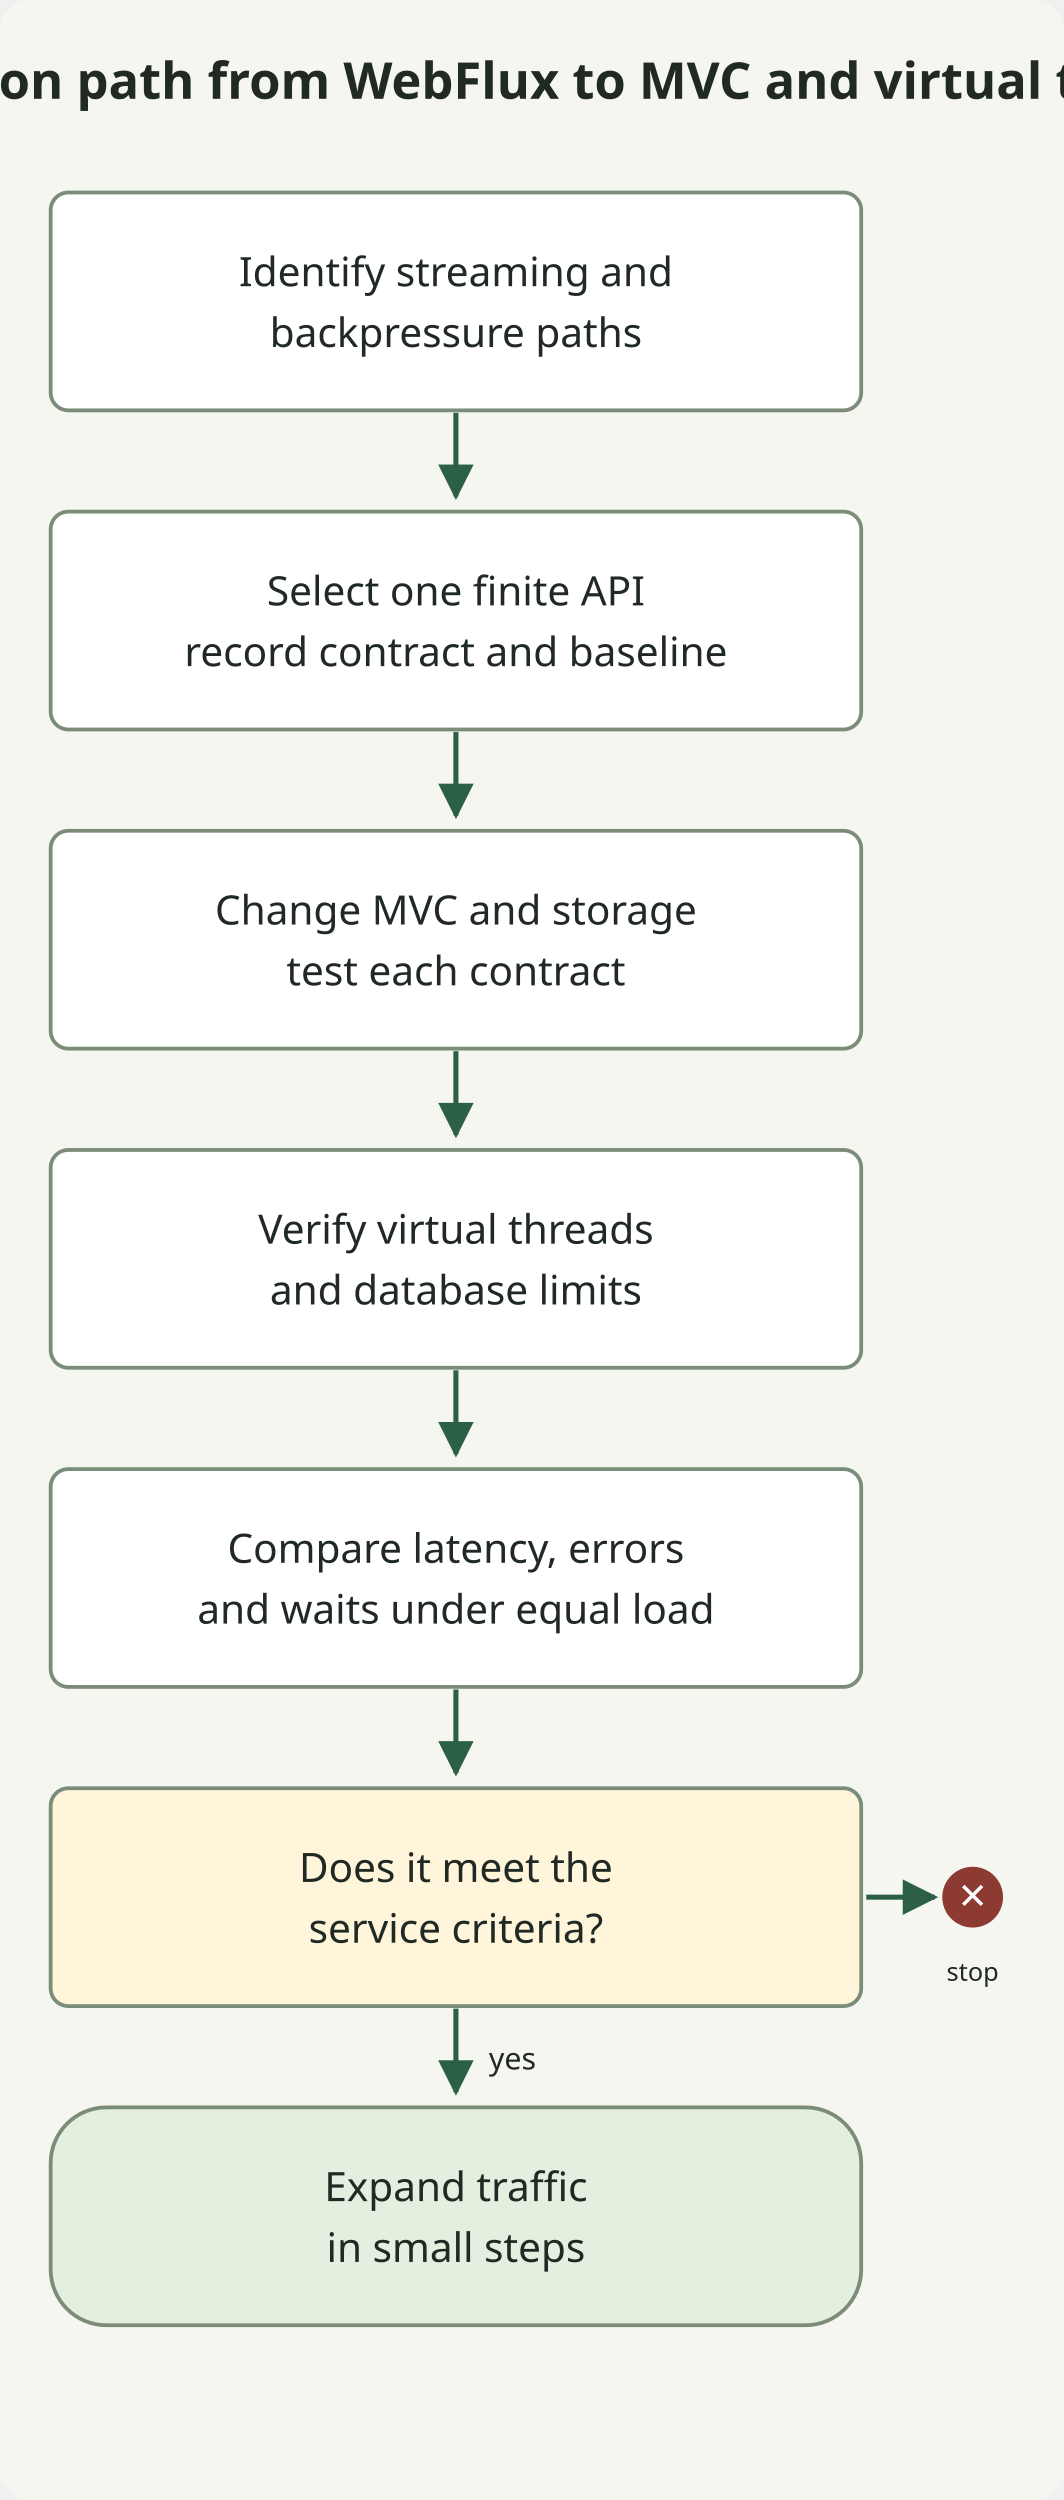
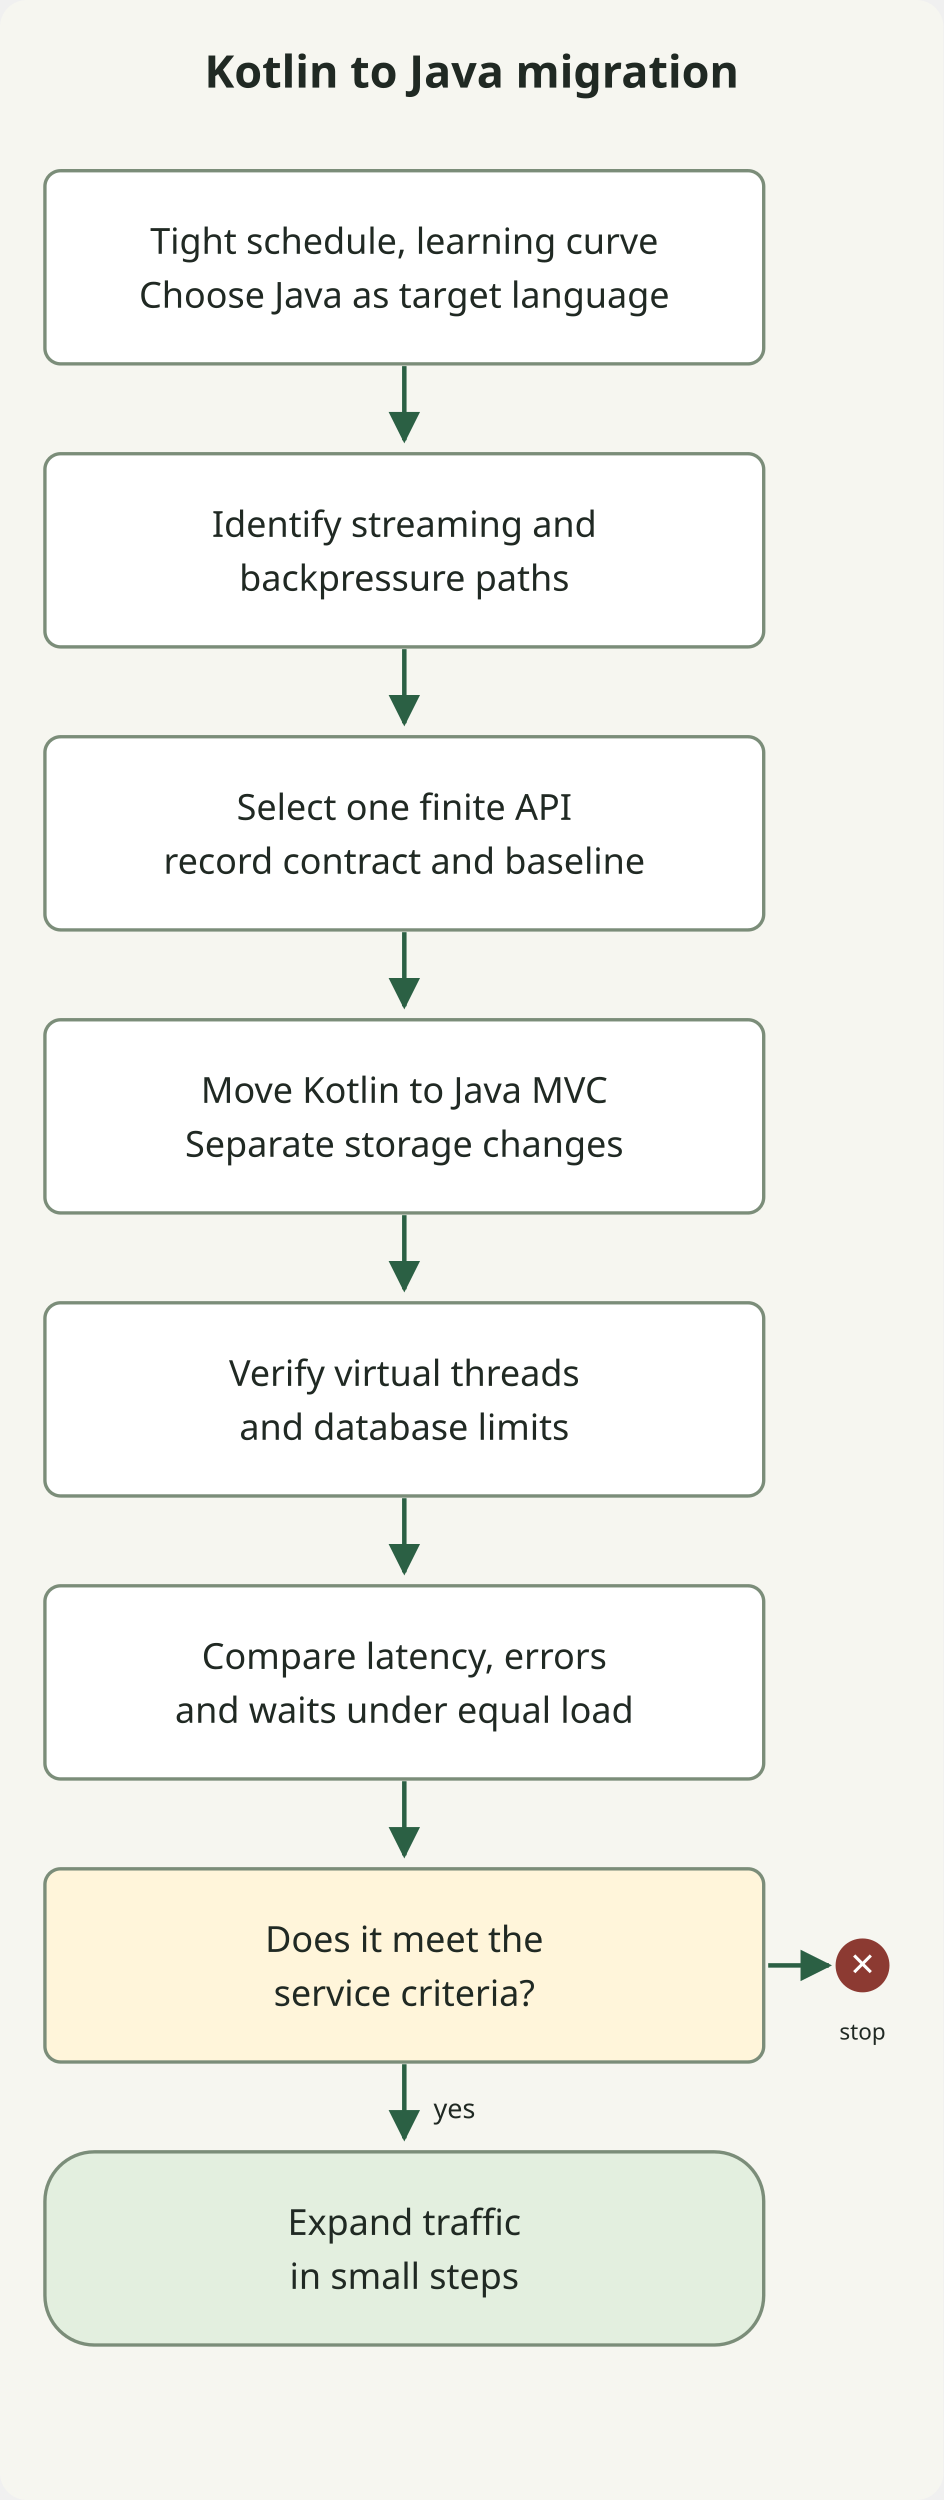
- <svg xmlns="http://www.w3.org/2000/svg" viewBox="0 0 420 987" width="420" height="987" role="img" aria-labelledby="title description" xml:lang="en">
+ <svg xmlns="http://www.w3.org/2000/svg" viewBox="0 0 420 1113" width="420" height="1113" role="img" aria-labelledby="title description" xml:lang="en">
  <defs>
    <marker id="arrow" viewBox="0 0 10 10" refX="9" refY="5" markerWidth="7" markerHeight="7" orient="auto-start-reverse">
      <path d="M 0 0 L 10 5 L 0 10 z" fill="#2b6044" />
    </marker>
  </defs>
  <rect width="100%" height="100%" rx="12" fill="#f6f6f0" />
  <g font-family="system-ui,sans-serif" fill="#202923">
-     <text x="210" y="39" text-anchor="middle" font-size="20" font-weight="650">Migration path from WebFlux to MVC and virtual threads</text>
+     <text x="210" y="39" text-anchor="middle" font-size="20" font-weight="650">Kotlin to Java migration</text>
    <rect x="20" y="76" width="320" height="86" rx="7" fill="#ffffff" stroke="#7b8d79" stroke-width="1.5" />
-     <text x="180" y="113" text-anchor="middle" font-size="16">Identify streaming and</text>
-     <text x="180" y="137" text-anchor="middle" font-size="16">backpressure paths</text>
+     <text x="180" y="113" text-anchor="middle" font-size="16">Tight schedule, learning curve</text>
+     <text x="180" y="137" text-anchor="middle" font-size="16">Choose Java as target language</text>
    <path d="M 180 163 V 196" fill="none" stroke="#2b6044" stroke-width="2" marker-end="url(#arrow)" />
    <rect x="20" y="202" width="320" height="86" rx="7" fill="#ffffff" stroke="#7b8d79" stroke-width="1.5" />
-     <text x="180" y="239" text-anchor="middle" font-size="16">Select one finite API</text>
-     <text x="180" y="263" text-anchor="middle" font-size="16">record contract and baseline</text>
+     <text x="180" y="239" text-anchor="middle" font-size="16">Identify streaming and</text>
+     <text x="180" y="263" text-anchor="middle" font-size="16">backpressure paths</text>
    <path d="M 180 289 V 322" fill="none" stroke="#2b6044" stroke-width="2" marker-end="url(#arrow)" />
    <rect x="20" y="328" width="320" height="86" rx="7" fill="#ffffff" stroke="#7b8d79" stroke-width="1.5" />
-     <text x="180" y="365" text-anchor="middle" font-size="16">Change MVC and storage</text>
-     <text x="180" y="389" text-anchor="middle" font-size="16">test each contract</text>
+     <text x="180" y="365" text-anchor="middle" font-size="16">Select one finite API</text>
+     <text x="180" y="389" text-anchor="middle" font-size="16">record contract and baseline</text>
    <path d="M 180 415 V 448" fill="none" stroke="#2b6044" stroke-width="2" marker-end="url(#arrow)" />
    <rect x="20" y="454" width="320" height="86" rx="7" fill="#ffffff" stroke="#7b8d79" stroke-width="1.5" />
-     <text x="180" y="491" text-anchor="middle" font-size="16">Verify virtual threads</text>
-     <text x="180" y="515" text-anchor="middle" font-size="16">and database limits</text>
+     <text x="180" y="491" text-anchor="middle" font-size="16">Move Kotlin to Java MVC</text>
+     <text x="180" y="515" text-anchor="middle" font-size="16">Separate storage changes</text>
    <path d="M 180 541 V 574" fill="none" stroke="#2b6044" stroke-width="2" marker-end="url(#arrow)" />
    <rect x="20" y="580" width="320" height="86" rx="7" fill="#ffffff" stroke="#7b8d79" stroke-width="1.5" />
-     <text x="180" y="617" text-anchor="middle" font-size="16">Compare latency, errors</text>
-     <text x="180" y="641" text-anchor="middle" font-size="16">and waits under equal load</text>
+     <text x="180" y="617" text-anchor="middle" font-size="16">Verify virtual threads</text>
+     <text x="180" y="641" text-anchor="middle" font-size="16">and database limits</text>
    <path d="M 180 667 V 700" fill="none" stroke="#2b6044" stroke-width="2" marker-end="url(#arrow)" />
-     <rect x="20" y="706" width="320" height="86" rx="7" fill="#fff5da" stroke="#7b8d79" stroke-width="1.5" />
-     <text x="180" y="743" text-anchor="middle" font-size="16">Does it meet the</text>
-     <text x="180" y="767" text-anchor="middle" font-size="16">service criteria?</text>
-     <path d="M 342 749 H 369" fill="none" stroke="#2b6044" stroke-width="2" marker-end="url(#arrow)" />
-     <circle cx="384" cy="749" r="12" fill="#8c3a32" />
-     <text x="384" y="755" text-anchor="middle" font-size="19" fill="white">×</text>
-     <text x="384" y="782" text-anchor="middle" font-size="10">stop</text>
-     <text x="193" y="817" font-size="12">yes</text>
+     <rect x="20" y="706" width="320" height="86" rx="7" fill="#ffffff" stroke="#7b8d79" stroke-width="1.5" />
+     <text x="180" y="743" text-anchor="middle" font-size="16">Compare latency, errors</text>
+     <text x="180" y="767" text-anchor="middle" font-size="16">and waits under equal load</text>
    <path d="M 180 793 V 826" fill="none" stroke="#2b6044" stroke-width="2" marker-end="url(#arrow)" />
-     <rect x="20" y="832" width="320" height="86" rx="22" fill="#e3efdf" stroke="#7b8d79" stroke-width="1.5" />
-     <text x="180" y="869" text-anchor="middle" font-size="16">Expand traffic</text>
-     <text x="180" y="893" text-anchor="middle" font-size="16">in small steps</text>
+     <rect x="20" y="832" width="320" height="86" rx="7" fill="#fff5da" stroke="#7b8d79" stroke-width="1.5" />
+     <text x="180" y="869" text-anchor="middle" font-size="16">Does it meet the</text>
+     <text x="180" y="893" text-anchor="middle" font-size="16">service criteria?</text>
+     <path d="M 342 875 H 369" fill="none" stroke="#2b6044" stroke-width="2" marker-end="url(#arrow)" />
+     <circle cx="384" cy="875" r="12" fill="#8c3a32" />
+     <text x="384" y="881" text-anchor="middle" font-size="19" fill="white">×</text>
+     <text x="384" y="908" text-anchor="middle" font-size="10">stop</text>
+     <text x="193" y="943" font-size="12">yes</text>
+     <path d="M 180 919 V 952" fill="none" stroke="#2b6044" stroke-width="2" marker-end="url(#arrow)" />
+     <rect x="20" y="958" width="320" height="86" rx="22" fill="#e3efdf" stroke="#7b8d79" stroke-width="1.5" />
+     <text x="180" y="995" text-anchor="middle" font-size="16">Expand traffic</text>
+     <text x="180" y="1019" text-anchor="middle" font-size="16">in small steps</text>
  </g>
</svg>
